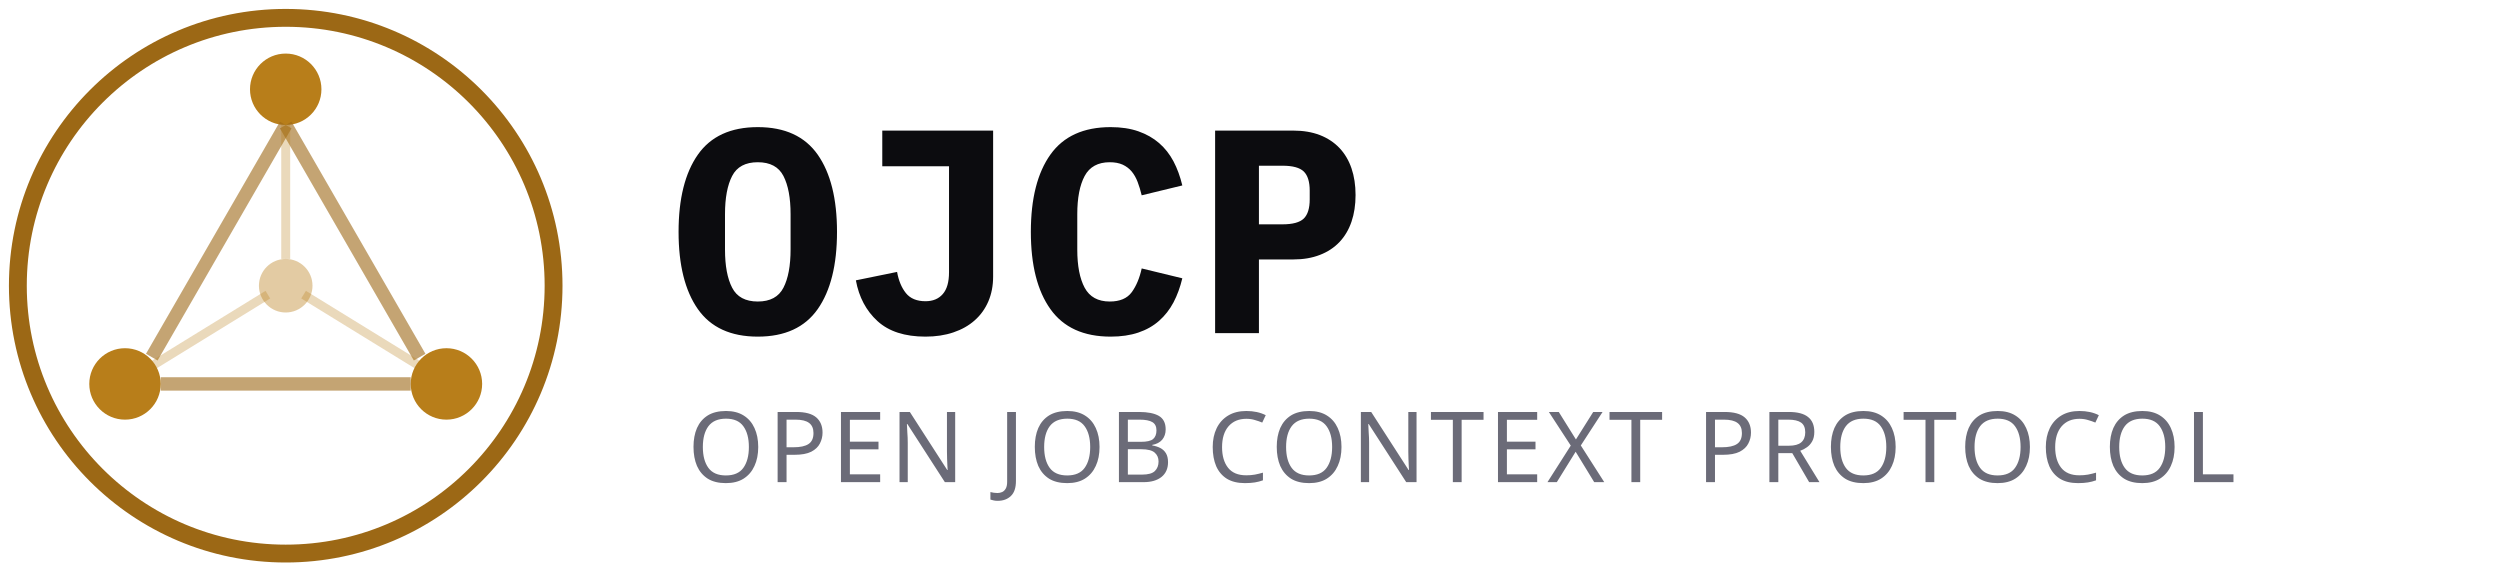
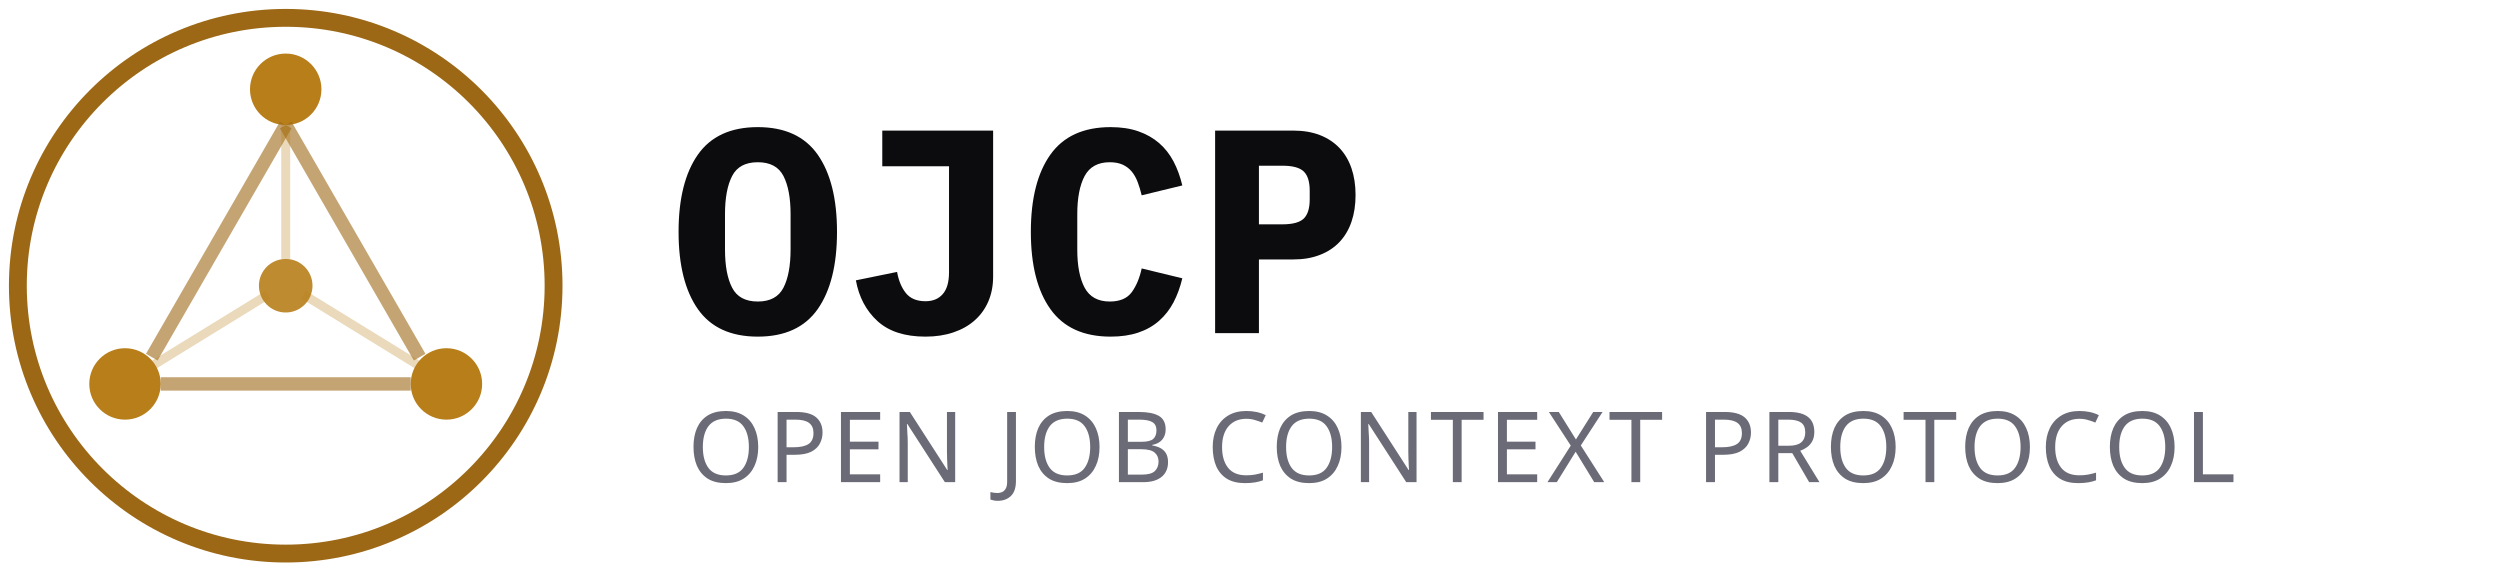
<svg xmlns="http://www.w3.org/2000/svg" width="280" height="64" viewBox="0 0 280 64" fill="none">
  <g>
    <circle cx="32" cy="32" r="30" stroke="#9c6815" stroke-width="2" fill="none" />
    <circle cx="32" cy="10" r="4" fill="#b87e1a" />
    <circle cx="14" cy="43" r="4" fill="#b87e1a" />
    <circle cx="50" cy="43" r="4" fill="#b87e1a" />
    <line x1="32" y1="14" x2="17" y2="40" stroke="#9c6815" stroke-width="1.5" opacity="0.6" />
    <line x1="32" y1="14" x2="47" y2="40" stroke="#9c6815" stroke-width="1.5" opacity="0.6" />
    <line x1="18" y1="43" x2="46" y2="43" stroke="#9c6815" stroke-width="1.5" opacity="0.6" />
-     <circle cx="32" cy="32" r="3" fill="#b87e1a" opacity="0.4" />
+     <circle cx="32" cy="32" r="3" fill="#b87e1a" opacity="0.9" />
    <line x1="32" y1="14" x2="32" y2="29" stroke="#b87e1a" stroke-width="1" opacity="0.3" />
    <line x1="17" y1="41" x2="30" y2="33" stroke="#b87e1a" stroke-width="1" opacity="0.3" />
    <line x1="47" y1="41" x2="34" y2="33" stroke="#b87e1a" stroke-width="1" opacity="0.3" />
  </g>
  <g transform="translate(76, 4) scale(0.65)" fill="#0c0c0f">
    <path d="M13.65 51.85Q6.65 51.85 3.32 47.10Q0 42.35 0 33.80Q0 25.25 3.32 20.50Q6.65 15.75 13.65 15.75Q20.65 15.75 23.98 20.50Q27.30 25.25 27.30 33.80Q27.30 42.35 23.98 47.10Q20.65 51.85 13.65 51.85M13.65 45.80Q16.85 45.80 18.07 43.42Q19.30 41.05 19.30 36.80L19.30 30.75Q19.30 26.55 18.07 24.17Q16.85 21.80 13.65 21.80Q10.45 21.80 9.23 24.17Q8 26.55 8 30.75L8 36.85Q8 41.05 9.23 43.42Q10.45 45.80 13.65 45.80ZM54.20 16.35L54.20 41.50Q54.20 43.85 53.38 45.77Q52.55 47.70 51.02 49.05Q49.50 50.40 47.35 51.12Q45.20 51.85 42.55 51.85Q37.20 51.85 34.27 49.17Q31.35 46.50 30.55 42.15L37.65 40.70Q38.05 42.95 39.17 44.35Q40.30 45.75 42.55 45.75Q44.45 45.75 45.52 44.52Q46.60 43.30 46.60 40.75L46.60 22.50L35.10 22.50L35.10 16.35L54.20 16.35ZM74.45 51.85Q67.45 51.85 64.08 47.12Q60.70 42.40 60.70 33.80Q60.70 25.20 64.08 20.47Q67.45 15.75 74.45 15.75Q77.15 15.75 79.22 16.47Q81.30 17.20 82.80 18.50Q84.30 19.80 85.28 21.65Q86.25 23.50 86.80 25.80L79.80 27.50Q79.50 26.25 79.10 25.20Q78.70 24.15 78.08 23.40Q77.45 22.65 76.53 22.22Q75.60 21.80 74.30 21.80Q71.25 21.80 69.97 24.17Q68.70 26.55 68.70 30.75L68.70 36.85Q68.70 41.05 69.97 43.42Q71.25 45.80 74.30 45.80Q76.90 45.80 78.08 44.20Q79.25 42.60 79.80 40.10L86.80 41.80Q86.25 44.10 85.28 45.95Q84.30 47.80 82.80 49.12Q81.30 50.45 79.22 51.15Q77.15 51.85 74.45 51.85ZM92.45 51.25L92.45 16.35L105.95 16.35Q108.50 16.35 110.50 17.12Q112.50 17.90 113.88 19.35Q115.25 20.80 115.95 22.85Q116.65 24.90 116.65 27.45Q116.65 30.00 115.95 32.05Q115.25 34.10 113.88 35.55Q112.50 37.00 110.50 37.77Q108.50 38.55 105.95 38.55L100 38.55L100 51.25L92.45 51.25M100 32.50L104.05 32.50Q106.70 32.50 107.73 31.50Q108.75 30.50 108.75 28.20L108.75 26.70Q108.75 24.40 107.73 23.40Q106.70 22.40 104.05 22.40L100 22.40L100 32.50Z" />
  </g>
  <text x="77" y="54" font-family="'IBM Plex Sans', sans-serif" font-weight="300" font-size="11" fill="#6b6b78" letter-spacing="0.04em">OPEN JOB CONTEXT PROTOCOL</text>
</svg>
